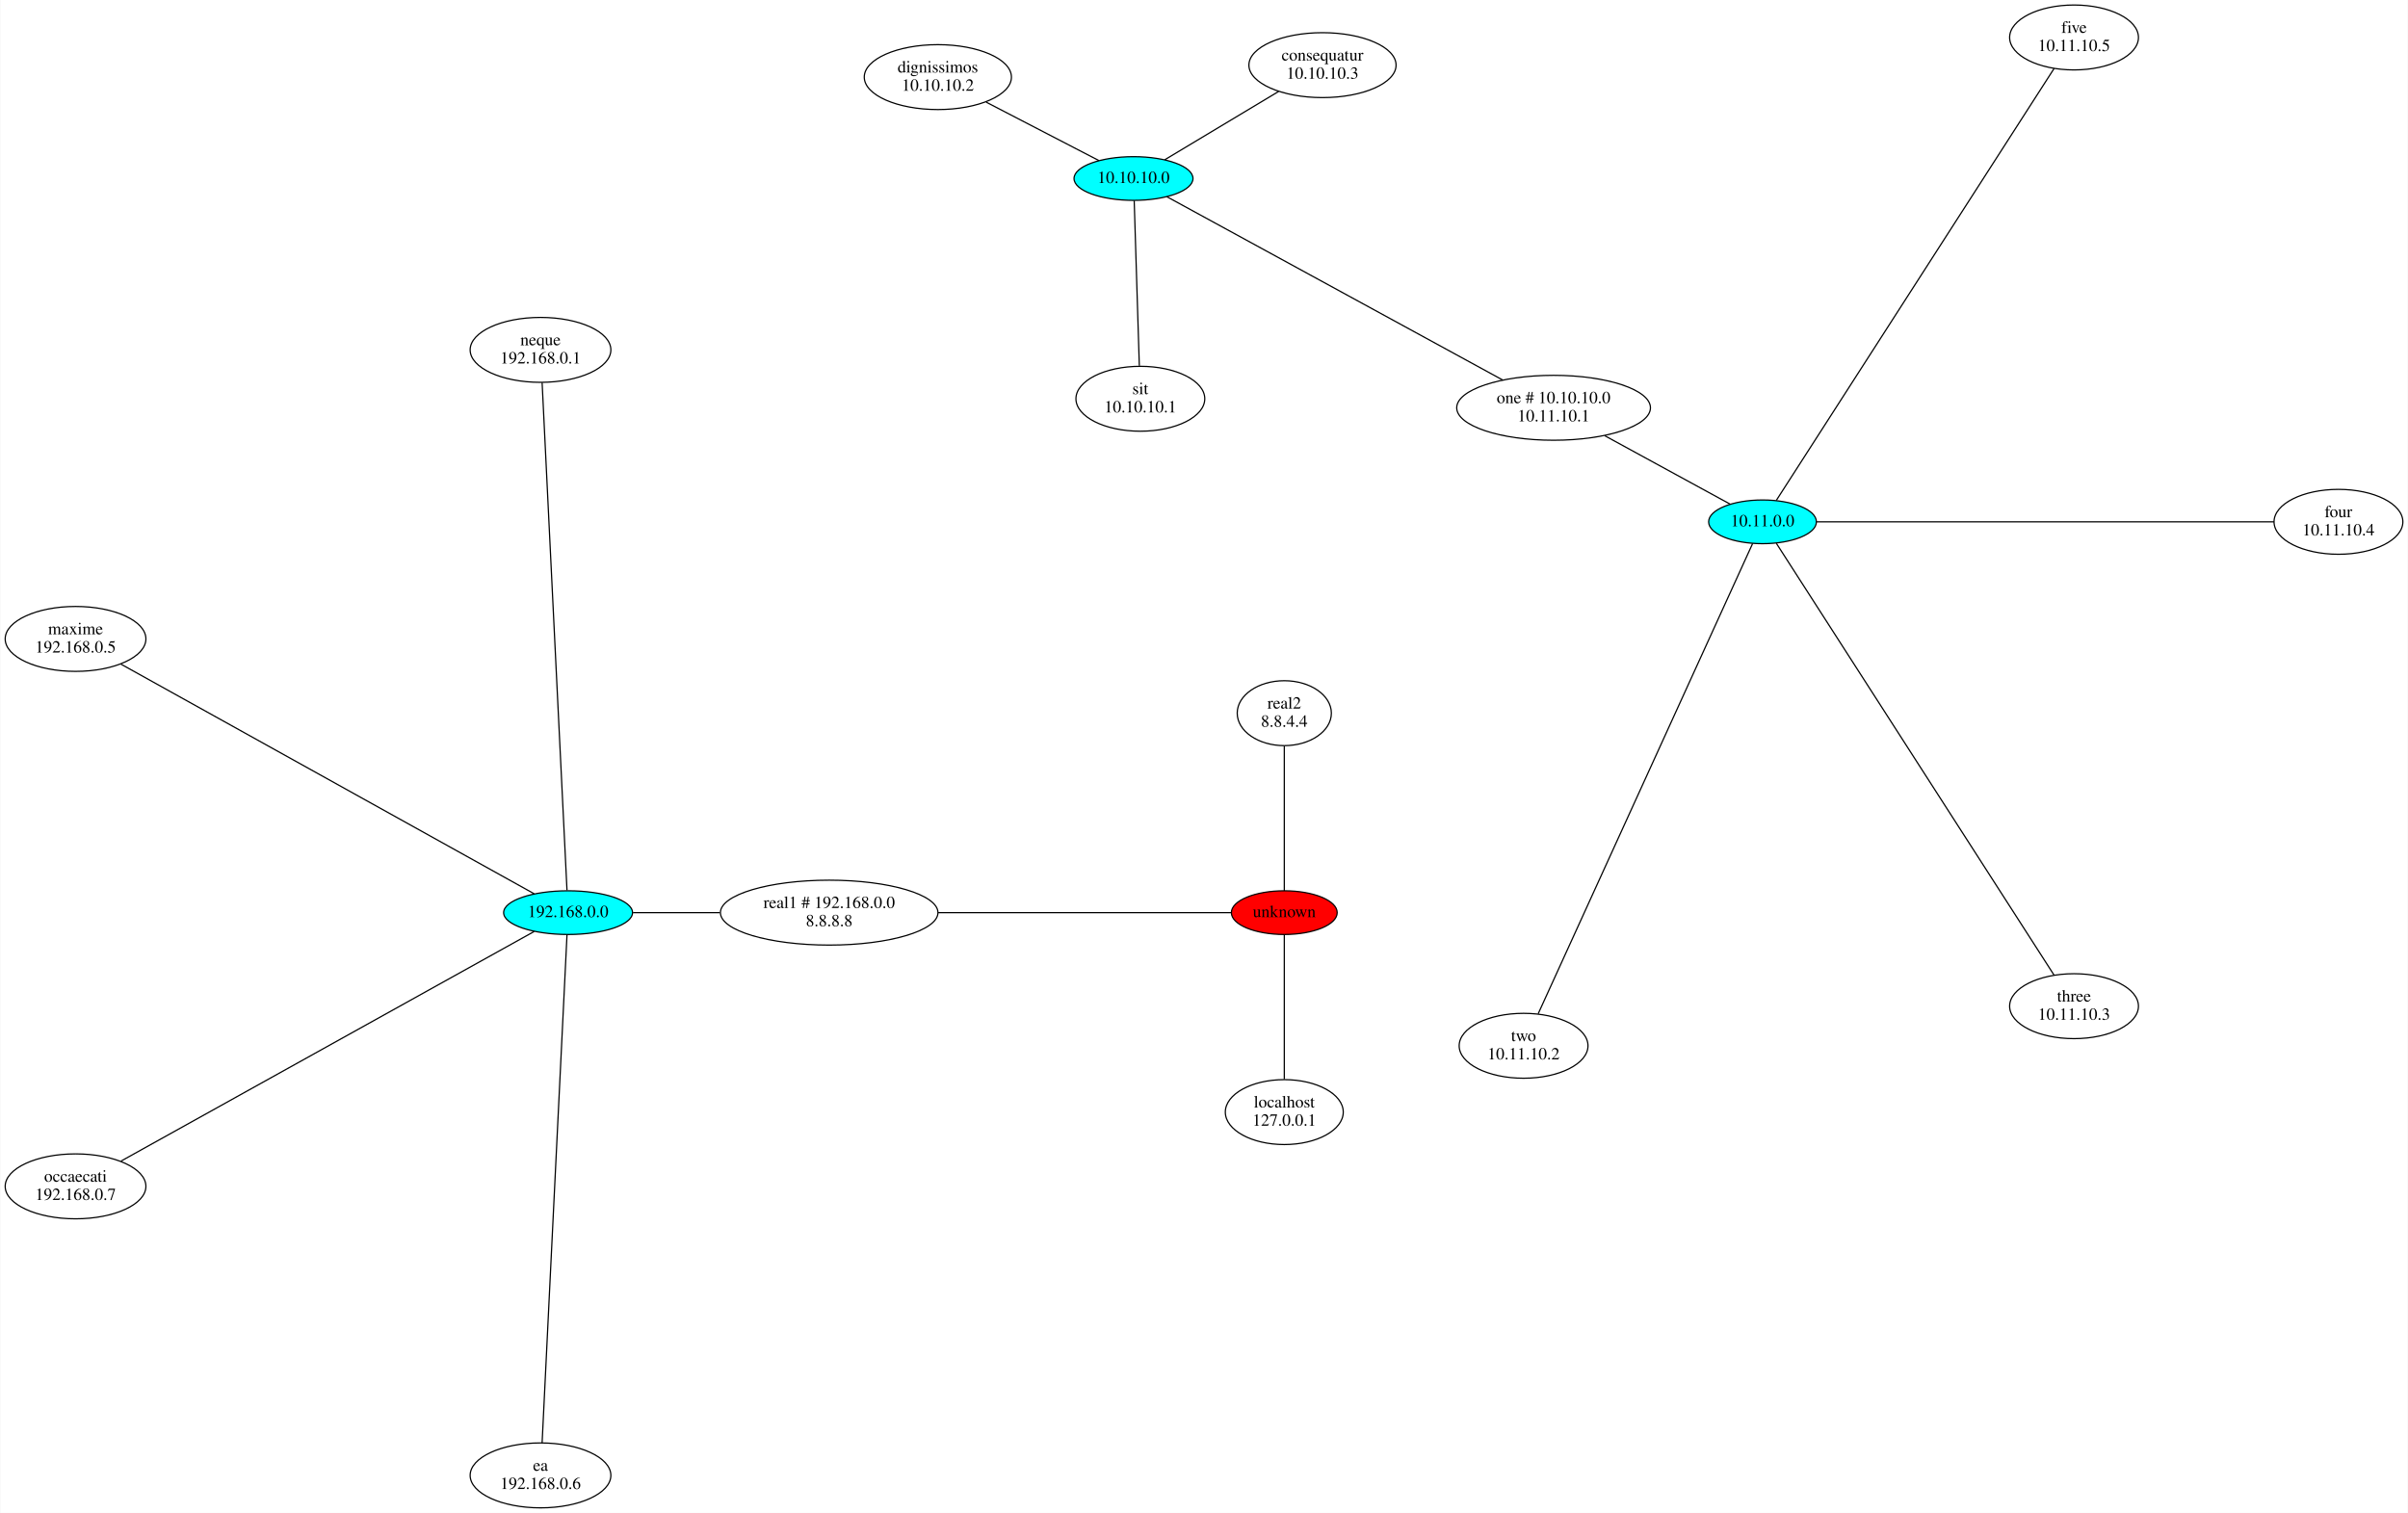
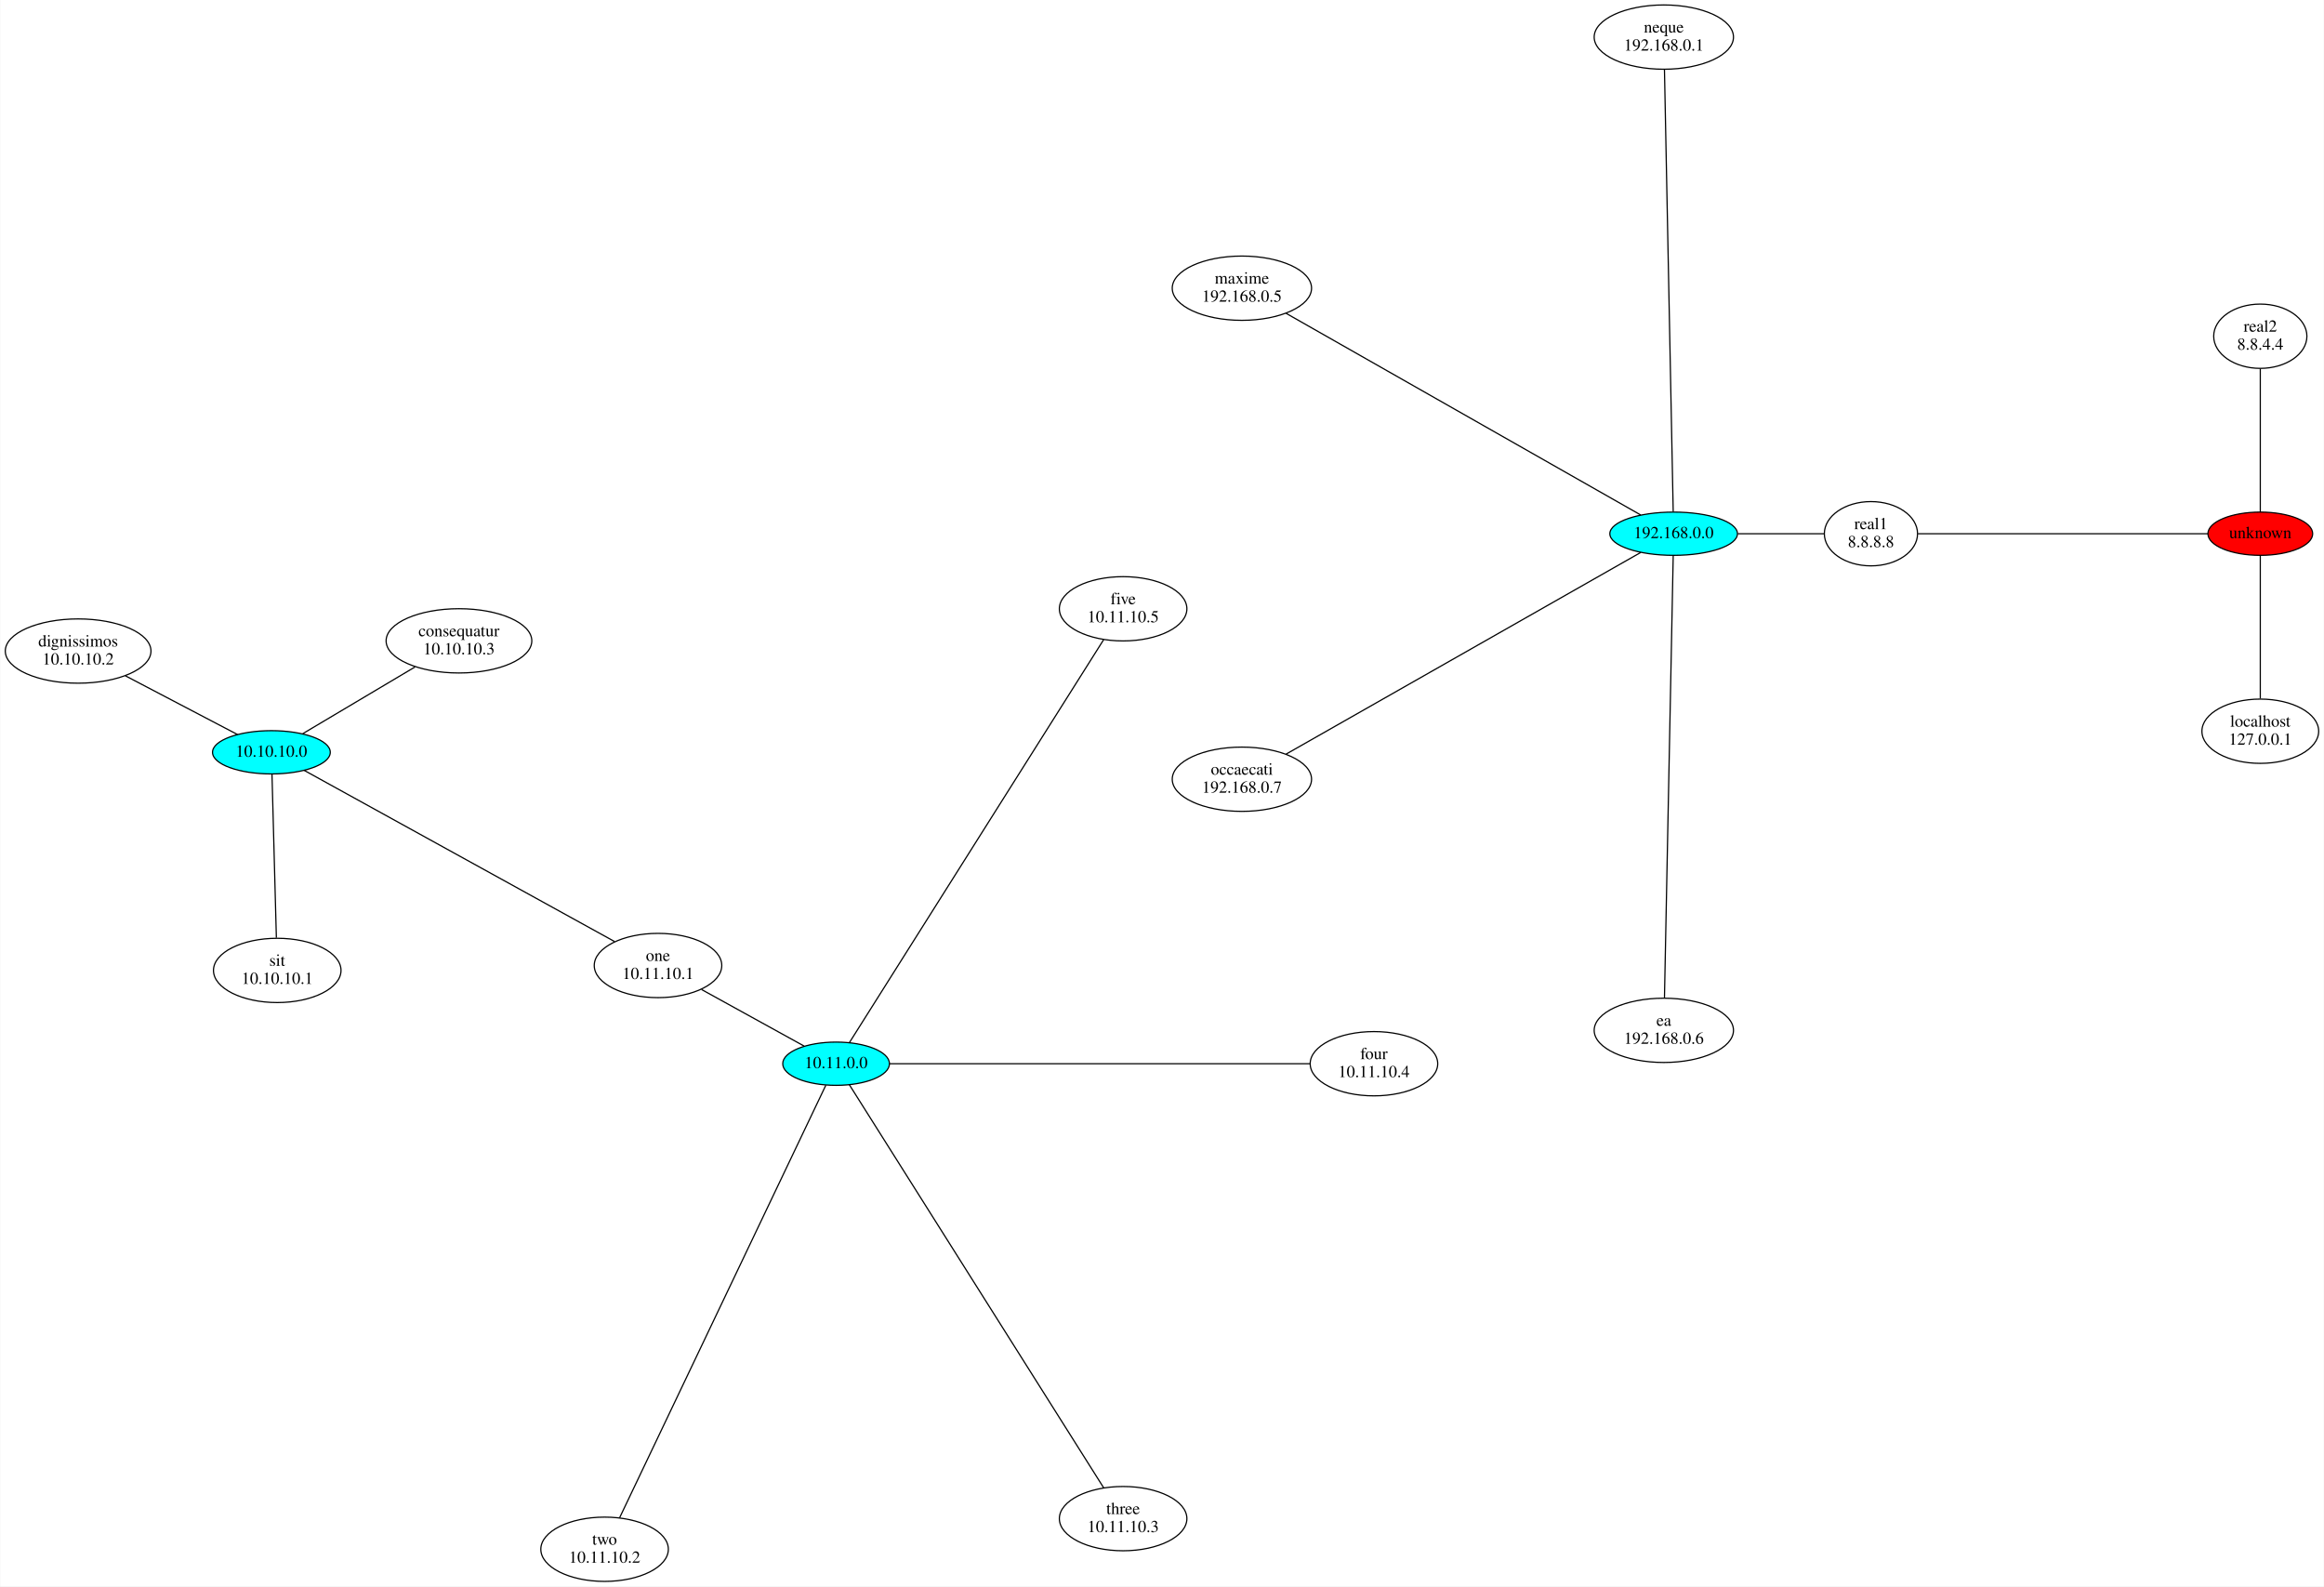
- <svg xmlns="http://www.w3.org/2000/svg" width="1983pt" height="1246pt" viewBox="0.00 0.00 1983.25 1246.48">
-   <g id="graph0" class="graph" transform="scale(1 1) rotate(0) translate(4 1242.48)">
-     <polygon fill="white" stroke="none" points="-4,4 -4,-1242.48 1979.25,-1242.48 1979.25,4 -4,4" />
+ <svg xmlns="http://www.w3.org/2000/svg" width="1934pt" height="1320pt" viewBox="0.00 0.00 1933.56 1319.99">
+   <g id="graph0" class="graph" transform="scale(1 1) rotate(0) translate(4 1315.99)">
+     <polygon fill="white" stroke="none" points="-4,4 -4,-1315.99 1929.56,-1315.99 1929.56,4 -4,4" />
    <g id="node1" class="node">
-       <ellipse fill="cyan" stroke="black" cx="463.747" cy="-490.539" rx="53.091" ry="18" />
-       <text text-anchor="middle" x="463.747" y="-486.839" font-family="Times,serif" font-size="14.00">192.168.0.0</text>
+       <ellipse fill="cyan" stroke="black" cx="1388.56" cy="-871.887" rx="53.091" ry="18" />
+       <text text-anchor="middle" x="1388.56" y="-868.187" font-family="Times,serif" font-size="14.00">192.168.0.0</text>
    </g>
    <g id="node18" class="node">
-       <ellipse fill="white" stroke="black" cx="678.845" cy="-490.539" rx="89.606" ry="26.741" />
-       <text text-anchor="middle" x="678.845" y="-494.339" font-family="Times,serif" font-size="14.00">real1 # 192.168.0.0 </text>
-       <text text-anchor="middle" x="678.845" y="-479.339" font-family="Times,serif" font-size="14.00">8.8.8.8</text>
+       <ellipse fill="white" stroke="black" cx="1552.75" cy="-871.887" rx="38.782" ry="26.741" />
+       <text text-anchor="middle" x="1552.75" y="-875.687" font-family="Times,serif" font-size="14.00">real1 </text>
+       <text text-anchor="middle" x="1552.75" y="-860.687" font-family="Times,serif" font-size="14.00">8.8.8.8</text>
    </g>
    <g id="edge17" class="edge">
-       <path fill="none" stroke="black" d="M517.194,-490.539C538.843,-490.539 564.448,-490.539 588.818,-490.539" />
+       <path fill="none" stroke="black" d="M1441.87,-871.887C1465.28,-871.887 1492.26,-871.887 1513.75,-871.887" />
    </g>
    <g id="node2" class="node">
-       <ellipse fill="cyan" stroke="black" cx="1447.75" cy="-812.539" rx="44.393" ry="18" />
-       <text text-anchor="middle" x="1447.75" y="-808.839" font-family="Times,serif" font-size="14.00">10.11.0.0</text>
+       <ellipse fill="cyan" stroke="black" cx="691.561" cy="-430.887" rx="44.393" ry="18" />
+       <text text-anchor="middle" x="691.561" y="-427.187" font-family="Times,serif" font-size="14.00">10.11.0.0</text>
    </g>
    <g id="node3" class="node">
-       <ellipse fill="cyan" stroke="black" cx="929.551" cy="-1095.4" rx="48.993" ry="18" />
-       <text text-anchor="middle" x="929.551" y="-1091.7" font-family="Times,serif" font-size="14.00">10.10.10.0</text>
+       <ellipse fill="cyan" stroke="black" cx="221.64" cy="-690.012" rx="48.993" ry="18" />
+       <text text-anchor="middle" x="221.64" y="-686.312" font-family="Times,serif" font-size="14.00">10.10.10.0</text>
    </g>
    <g id="node11" class="node">
-       <ellipse fill="white" stroke="black" cx="1275.62" cy="-906.494" rx="79.806" ry="26.741" />
-       <text text-anchor="middle" x="1275.62" y="-910.294" font-family="Times,serif" font-size="14.00">one # 10.10.10.0 </text>
-       <text text-anchor="middle" x="1275.62" y="-895.294" font-family="Times,serif" font-size="14.00">10.11.10.1</text>
+       <ellipse fill="white" stroke="black" cx="543.369" cy="-512.603" rx="53.066" ry="26.741" />
+       <text text-anchor="middle" x="543.369" y="-516.403" font-family="Times,serif" font-size="14.00">one </text>
+       <text text-anchor="middle" x="543.369" y="-501.403" font-family="Times,serif" font-size="14.00">10.11.10.1</text>
    </g>
    <g id="edge16" class="edge">
-       <path fill="none" stroke="black" d="M956.995,-1080.42C1017.35,-1047.47 1161.91,-968.561 1233.7,-929.375" />
+       <path fill="none" stroke="black" d="M248.793,-675.039C306.664,-643.128 442.158,-568.413 507.233,-532.53" />
    </g>
    <g id="node4" class="node">
-       <ellipse fill="white" stroke="black" cx="441.029" cy="-954.207" rx="57.965" ry="26.741" />
-       <text text-anchor="middle" x="441.029" y="-958.007" font-family="Times,serif" font-size="14.00">neque </text>
-       <text text-anchor="middle" x="441.029" y="-943.007" font-family="Times,serif" font-size="14.00">192.168.0.1</text>
+       <ellipse fill="white" stroke="black" cx="1380.39" cy="-1285.12" rx="57.965" ry="26.741" />
+       <text text-anchor="middle" x="1380.39" y="-1288.92" font-family="Times,serif" font-size="14.00">neque </text>
+       <text text-anchor="middle" x="1380.39" y="-1273.92" font-family="Times,serif" font-size="14.00">192.168.0.1</text>
    </g>
    <g id="edge1" class="edge">
-       <path fill="none" stroke="black" d="M442.349,-927.274C446.515,-842.232 459.324,-580.816 462.844,-508.974" />
+       <path fill="none" stroke="black" d="M1380.92,-1258.01C1382.47,-1179.9 1386.9,-955.798 1388.2,-890.159" />
    </g>
    <g id="node5" class="node">
-       <ellipse fill="white" stroke="black" cx="57.983" cy="-716.059" rx="57.965" ry="26.741" />
-       <text text-anchor="middle" x="57.983" y="-719.859" font-family="Times,serif" font-size="14.00">maxime </text>
-       <text text-anchor="middle" x="57.983" y="-704.859" font-family="Times,serif" font-size="14.00">192.168.0.5</text>
+       <ellipse fill="white" stroke="black" cx="1029.27" cy="-1076.18" rx="57.965" ry="26.741" />
+       <text text-anchor="middle" x="1029.27" y="-1079.98" font-family="Times,serif" font-size="14.00">maxime </text>
+       <text text-anchor="middle" x="1029.27" y="-1064.98" font-family="Times,serif" font-size="14.00">192.168.0.5</text>
    </g>
    <g id="edge2" class="edge">
-       <path fill="none" stroke="black" d="M95.429,-695.247C176.064,-650.431 364.58,-545.655 435.818,-506.062" />
+       <path fill="none" stroke="black" d="M1066.03,-1055.28C1138.29,-1014.19 1297.33,-923.762 1361.21,-887.44" />
    </g>
    <g id="node6" class="node">
-       <ellipse fill="white" stroke="black" cx="57.983" cy="-265.018" rx="57.965" ry="26.741" />
-       <text text-anchor="middle" x="57.983" y="-268.818" font-family="Times,serif" font-size="14.00">occaecati </text>
-       <text text-anchor="middle" x="57.983" y="-253.818" font-family="Times,serif" font-size="14.00">192.168.0.7</text>
+       <ellipse fill="white" stroke="black" cx="1029.27" cy="-667.595" rx="57.965" ry="26.741" />
+       <text text-anchor="middle" x="1029.27" y="-671.395" font-family="Times,serif" font-size="14.00">occaecati </text>
+       <text text-anchor="middle" x="1029.27" y="-656.395" font-family="Times,serif" font-size="14.00">192.168.0.7</text>
    </g>
    <g id="edge3" class="edge">
-       <path fill="none" stroke="black" d="M95.429,-285.83C176.064,-330.646 364.58,-435.422 435.818,-475.015" />
+       <path fill="none" stroke="black" d="M1066.03,-688.497C1138.29,-729.582 1297.33,-820.012 1361.21,-856.334" />
    </g>
    <g id="node7" class="node">
-       <ellipse fill="white" stroke="black" cx="441.029" cy="-26.87" rx="57.965" ry="26.741" />
-       <text text-anchor="middle" x="441.029" y="-30.67" font-family="Times,serif" font-size="14.00">ea </text>
-       <text text-anchor="middle" x="441.029" y="-15.67" font-family="Times,serif" font-size="14.00">192.168.0.6</text>
+       <ellipse fill="white" stroke="black" cx="1380.39" cy="-458.655" rx="57.965" ry="26.741" />
+       <text text-anchor="middle" x="1380.39" y="-462.455" font-family="Times,serif" font-size="14.00">ea </text>
+       <text text-anchor="middle" x="1380.39" y="-447.455" font-family="Times,serif" font-size="14.00">192.168.0.6</text>
    </g>
    <g id="edge4" class="edge">
-       <path fill="none" stroke="black" d="M442.349,-53.803C446.515,-138.845 459.324,-400.261 462.844,-472.103" />
+       <path fill="none" stroke="black" d="M1380.92,-485.768C1382.47,-563.875 1386.9,-787.976 1388.2,-853.614" />
    </g>
    <g id="node8" class="node">
-       <ellipse fill="white" stroke="black" cx="1053.77" cy="-326.202" rx="48.582" ry="26.741" />
-       <text text-anchor="middle" x="1053.77" y="-330.002" font-family="Times,serif" font-size="14.00">localhost </text>
-       <text text-anchor="middle" x="1053.77" y="-315.002" font-family="Times,serif" font-size="14.00">127.0.0.1</text>
+       <ellipse fill="white" stroke="black" cx="1876.76" cy="-707.55" rx="48.582" ry="26.741" />
+       <text text-anchor="middle" x="1876.76" y="-711.35" font-family="Times,serif" font-size="14.00">localhost </text>
+       <text text-anchor="middle" x="1876.76" y="-696.35" font-family="Times,serif" font-size="14.00">127.0.0.1</text>
    </g>
    <g id="node19" class="node">
-       <ellipse fill="red" stroke="black" cx="1053.77" cy="-490.539" rx="43.592" ry="18" />
-       <text text-anchor="middle" x="1053.77" y="-486.839" font-family="Times,serif" font-size="14.00">unknown</text>
+       <ellipse fill="red" stroke="black" cx="1876.76" cy="-871.887" rx="43.592" ry="18" />
+       <text text-anchor="middle" x="1876.76" y="-868.187" font-family="Times,serif" font-size="14.00">unknown</text>
    </g>
    <g id="edge5" class="edge">
-       <path fill="none" stroke="black" d="M1053.77,-353.339C1053.77,-387.07 1053.77,-443.699 1053.77,-472.516" />
+       <path fill="none" stroke="black" d="M1876.76,-734.687C1876.76,-768.418 1876.76,-825.047 1876.76,-853.864" />
    </g>
    <g id="node9" class="node">
-       <ellipse fill="white" stroke="black" cx="1922.21" cy="-812.539" rx="53.066" ry="26.741" />
-       <text text-anchor="middle" x="1922.21" y="-816.339" font-family="Times,serif" font-size="14.00">four </text>
-       <text text-anchor="middle" x="1922.21" y="-801.339" font-family="Times,serif" font-size="14.00">10.11.10.4</text>
+       <ellipse fill="white" stroke="black" cx="1139.16" cy="-430.887" rx="53.066" ry="26.741" />
+       <text text-anchor="middle" x="1139.16" y="-434.687" font-family="Times,serif" font-size="14.00">four </text>
+       <text text-anchor="middle" x="1139.16" y="-419.687" font-family="Times,serif" font-size="14.00">10.11.10.4</text>
    </g>
    <g id="edge6" class="edge">
-       <path fill="none" stroke="black" d="M1869.17,-812.539C1774.86,-812.539 1579.71,-812.539 1492.06,-812.539" />
+       <path fill="none" stroke="black" d="M1086.06,-430.887C996.901,-430.887 818.766,-430.887 735.88,-430.887" />
    </g>
    <g id="node10" class="node">
-       <ellipse fill="white" stroke="black" cx="1704.38" cy="-1211.61" rx="53.066" ry="26.741" />
-       <text text-anchor="middle" x="1704.38" y="-1215.41" font-family="Times,serif" font-size="14.00">five </text>
-       <text text-anchor="middle" x="1704.38" y="-1200.41" font-family="Times,serif" font-size="14.00">10.11.10.5</text>
+       <ellipse fill="white" stroke="black" cx="930.427" cy="-809.418" rx="53.066" ry="26.741" />
+       <text text-anchor="middle" x="930.427" y="-813.218" font-family="Times,serif" font-size="14.00">five </text>
+       <text text-anchor="middle" x="930.427" y="-798.218" font-family="Times,serif" font-size="14.00">10.11.10.5</text>
    </g>
    <g id="edge7" class="edge">
-       <path fill="none" stroke="black" d="M1687.94,-1186.04C1639.81,-1111.21 1500.08,-893.925 1459.15,-830.263" />
+       <path fill="none" stroke="black" d="M914.197,-783.698C868.73,-711.646 740.934,-509.128 702.579,-448.347" />
    </g>
    <g id="edge8" class="edge">
-       <path fill="none" stroke="black" d="M1317.73,-883.51C1349.97,-865.908 1393.48,-842.163 1421.07,-827.098" />
+       <path fill="none" stroke="black" d="M579.621,-492.613C606.013,-478.06 641.16,-458.679 664.979,-445.545" />
    </g>
    <g id="node12" class="node">
-       <ellipse fill="white" stroke="black" cx="1250.9" cy="-380.833" rx="53.066" ry="26.741" />
-       <text text-anchor="middle" x="1250.9" y="-384.633" font-family="Times,serif" font-size="14.00">two </text>
-       <text text-anchor="middle" x="1250.9" y="-369.633" font-family="Times,serif" font-size="14.00">10.11.10.2</text>
+       <ellipse fill="white" stroke="black" cx="498.912" cy="-26.87" rx="53.066" ry="26.741" />
+       <text text-anchor="middle" x="498.912" y="-30.67" font-family="Times,serif" font-size="14.00">two </text>
+       <text text-anchor="middle" x="498.912" y="-15.67" font-family="Times,serif" font-size="14.00">10.11.10.2</text>
    </g>
    <g id="edge9" class="edge">
-       <path fill="none" stroke="black" d="M1262.92,-407.188C1299.48,-487.371 1408.75,-727.012 1439.57,-794.609" />
+       <path fill="none" stroke="black" d="M511.404,-53.067C547.673,-129.131 652.357,-348.67 683.024,-412.982" />
    </g>
    <g id="node13" class="node">
-       <ellipse fill="white" stroke="black" cx="1704.38" cy="-413.466" rx="53.066" ry="26.741" />
-       <text text-anchor="middle" x="1704.38" y="-417.266" font-family="Times,serif" font-size="14.00">three </text>
-       <text text-anchor="middle" x="1704.38" y="-402.266" font-family="Times,serif" font-size="14.00">10.11.10.3</text>
+       <ellipse fill="white" stroke="black" cx="930.427" cy="-52.355" rx="53.066" ry="26.741" />
+       <text text-anchor="middle" x="930.427" y="-56.155" font-family="Times,serif" font-size="14.00">three </text>
+       <text text-anchor="middle" x="930.427" y="-41.155" font-family="Times,serif" font-size="14.00">10.11.10.3</text>
    </g>
    <g id="edge10" class="edge">
-       <path fill="none" stroke="black" d="M1687.94,-439.037C1639.81,-513.87 1500.08,-731.152 1459.15,-794.814" />
+       <path fill="none" stroke="black" d="M914.197,-78.075C868.73,-150.127 740.934,-352.646 702.579,-413.426" />
    </g>
    <g id="node14" class="node">
-       <ellipse fill="white" stroke="black" cx="1085.24" cy="-1188.81" rx="60.623" ry="26.741" />
-       <text text-anchor="middle" x="1085.24" y="-1192.61" font-family="Times,serif" font-size="14.00">consequatur </text>
-       <text text-anchor="middle" x="1085.24" y="-1177.61" font-family="Times,serif" font-size="14.00">10.10.10.3</text>
+       <ellipse fill="white" stroke="black" cx="377.724" cy="-782.752" rx="60.623" ry="26.741" />
+       <text text-anchor="middle" x="377.724" y="-786.552" font-family="Times,serif" font-size="14.00">consequatur </text>
+       <text text-anchor="middle" x="377.724" y="-771.552" font-family="Times,serif" font-size="14.00">10.10.10.3</text>
    </g>
    <g id="edge11" class="edge">
-       <path fill="none" stroke="black" d="M1049.13,-1167.14C1020.38,-1149.89 980.859,-1126.18 955.259,-1110.82" />
+       <path fill="none" stroke="black" d="M341.129,-761.009C312.476,-743.984 273.321,-720.72 247.763,-705.534" />
    </g>
    <g id="node15" class="node">
-       <ellipse fill="white" stroke="black" cx="768.363" cy="-1178.95" rx="60.623" ry="26.741" />
-       <text text-anchor="middle" x="768.363" y="-1182.75" font-family="Times,serif" font-size="14.00">dignissimos </text>
-       <text text-anchor="middle" x="768.363" y="-1167.75" font-family="Times,serif" font-size="14.00">10.10.10.2</text>
+       <ellipse fill="white" stroke="black" cx="60.811" cy="-774.256" rx="60.623" ry="26.741" />
+       <text text-anchor="middle" x="60.811" y="-778.056" font-family="Times,serif" font-size="14.00">dignissimos </text>
+       <text text-anchor="middle" x="60.811" y="-763.056" font-family="Times,serif" font-size="14.00">10.10.10.2</text>
    </g>
    <g id="edge12" class="edge">
-       <path fill="none" stroke="black" d="M808.207,-1158.3C837.014,-1143.37 875.247,-1123.55 901.036,-1110.18" />
+       <path fill="none" stroke="black" d="M100.154,-753.648C129.076,-738.498 167.685,-718.274 193.543,-704.73" />
    </g>
    <g id="node16" class="node">
-       <ellipse fill="white" stroke="black" cx="935.194" cy="-913.928" rx="53.066" ry="26.741" />
-       <text text-anchor="middle" x="935.194" y="-917.728" font-family="Times,serif" font-size="14.00">sit </text>
-       <text text-anchor="middle" x="935.194" y="-902.728" font-family="Times,serif" font-size="14.00">10.10.10.1</text>
+       <ellipse fill="white" stroke="black" cx="226.506" cy="-508.52" rx="53.066" ry="26.741" />
+       <text text-anchor="middle" x="226.506" y="-512.32" font-family="Times,serif" font-size="14.00">sit </text>
+       <text text-anchor="middle" x="226.506" y="-497.32" font-family="Times,serif" font-size="14.00">10.10.10.1</text>
    </g>
    <g id="edge13" class="edge">
-       <path fill="none" stroke="black" d="M934.349,-941.096C933.183,-978.569 931.114,-1045.11 930.118,-1077.16" />
+       <path fill="none" stroke="black" d="M225.777,-535.692C224.772,-573.17 222.988,-639.722 222.129,-671.769" />
    </g>
    <g id="node17" class="node">
-       <ellipse fill="white" stroke="black" cx="1053.77" cy="-654.875" rx="38.782" ry="26.741" />
-       <text text-anchor="middle" x="1053.77" y="-658.675" font-family="Times,serif" font-size="14.00">real2 </text>
-       <text text-anchor="middle" x="1053.77" y="-643.675" font-family="Times,serif" font-size="14.00">8.8.4.4</text>
+       <ellipse fill="white" stroke="black" cx="1876.76" cy="-1036.22" rx="38.782" ry="26.741" />
+       <text text-anchor="middle" x="1876.76" y="-1040.02" font-family="Times,serif" font-size="14.00">real2 </text>
+       <text text-anchor="middle" x="1876.76" y="-1025.02" font-family="Times,serif" font-size="14.00">8.8.4.4</text>
    </g>
    <g id="edge14" class="edge">
-       <path fill="none" stroke="black" d="M1053.77,-627.738C1053.77,-594.007 1053.77,-537.378 1053.77,-508.561" />
+       <path fill="none" stroke="black" d="M1876.76,-1009.09C1876.76,-975.356 1876.76,-918.726 1876.76,-889.909" />
    </g>
    <g id="edge15" class="edge">
-       <path fill="none" stroke="black" d="M768.65,-490.539C844.907,-490.539 951.077,-490.539 1009.99,-490.539" />
+       <path fill="none" stroke="black" d="M1591.83,-871.887C1652.68,-871.887 1769.65,-871.887 1833.15,-871.887" />
    </g>
  </g>
</svg>
